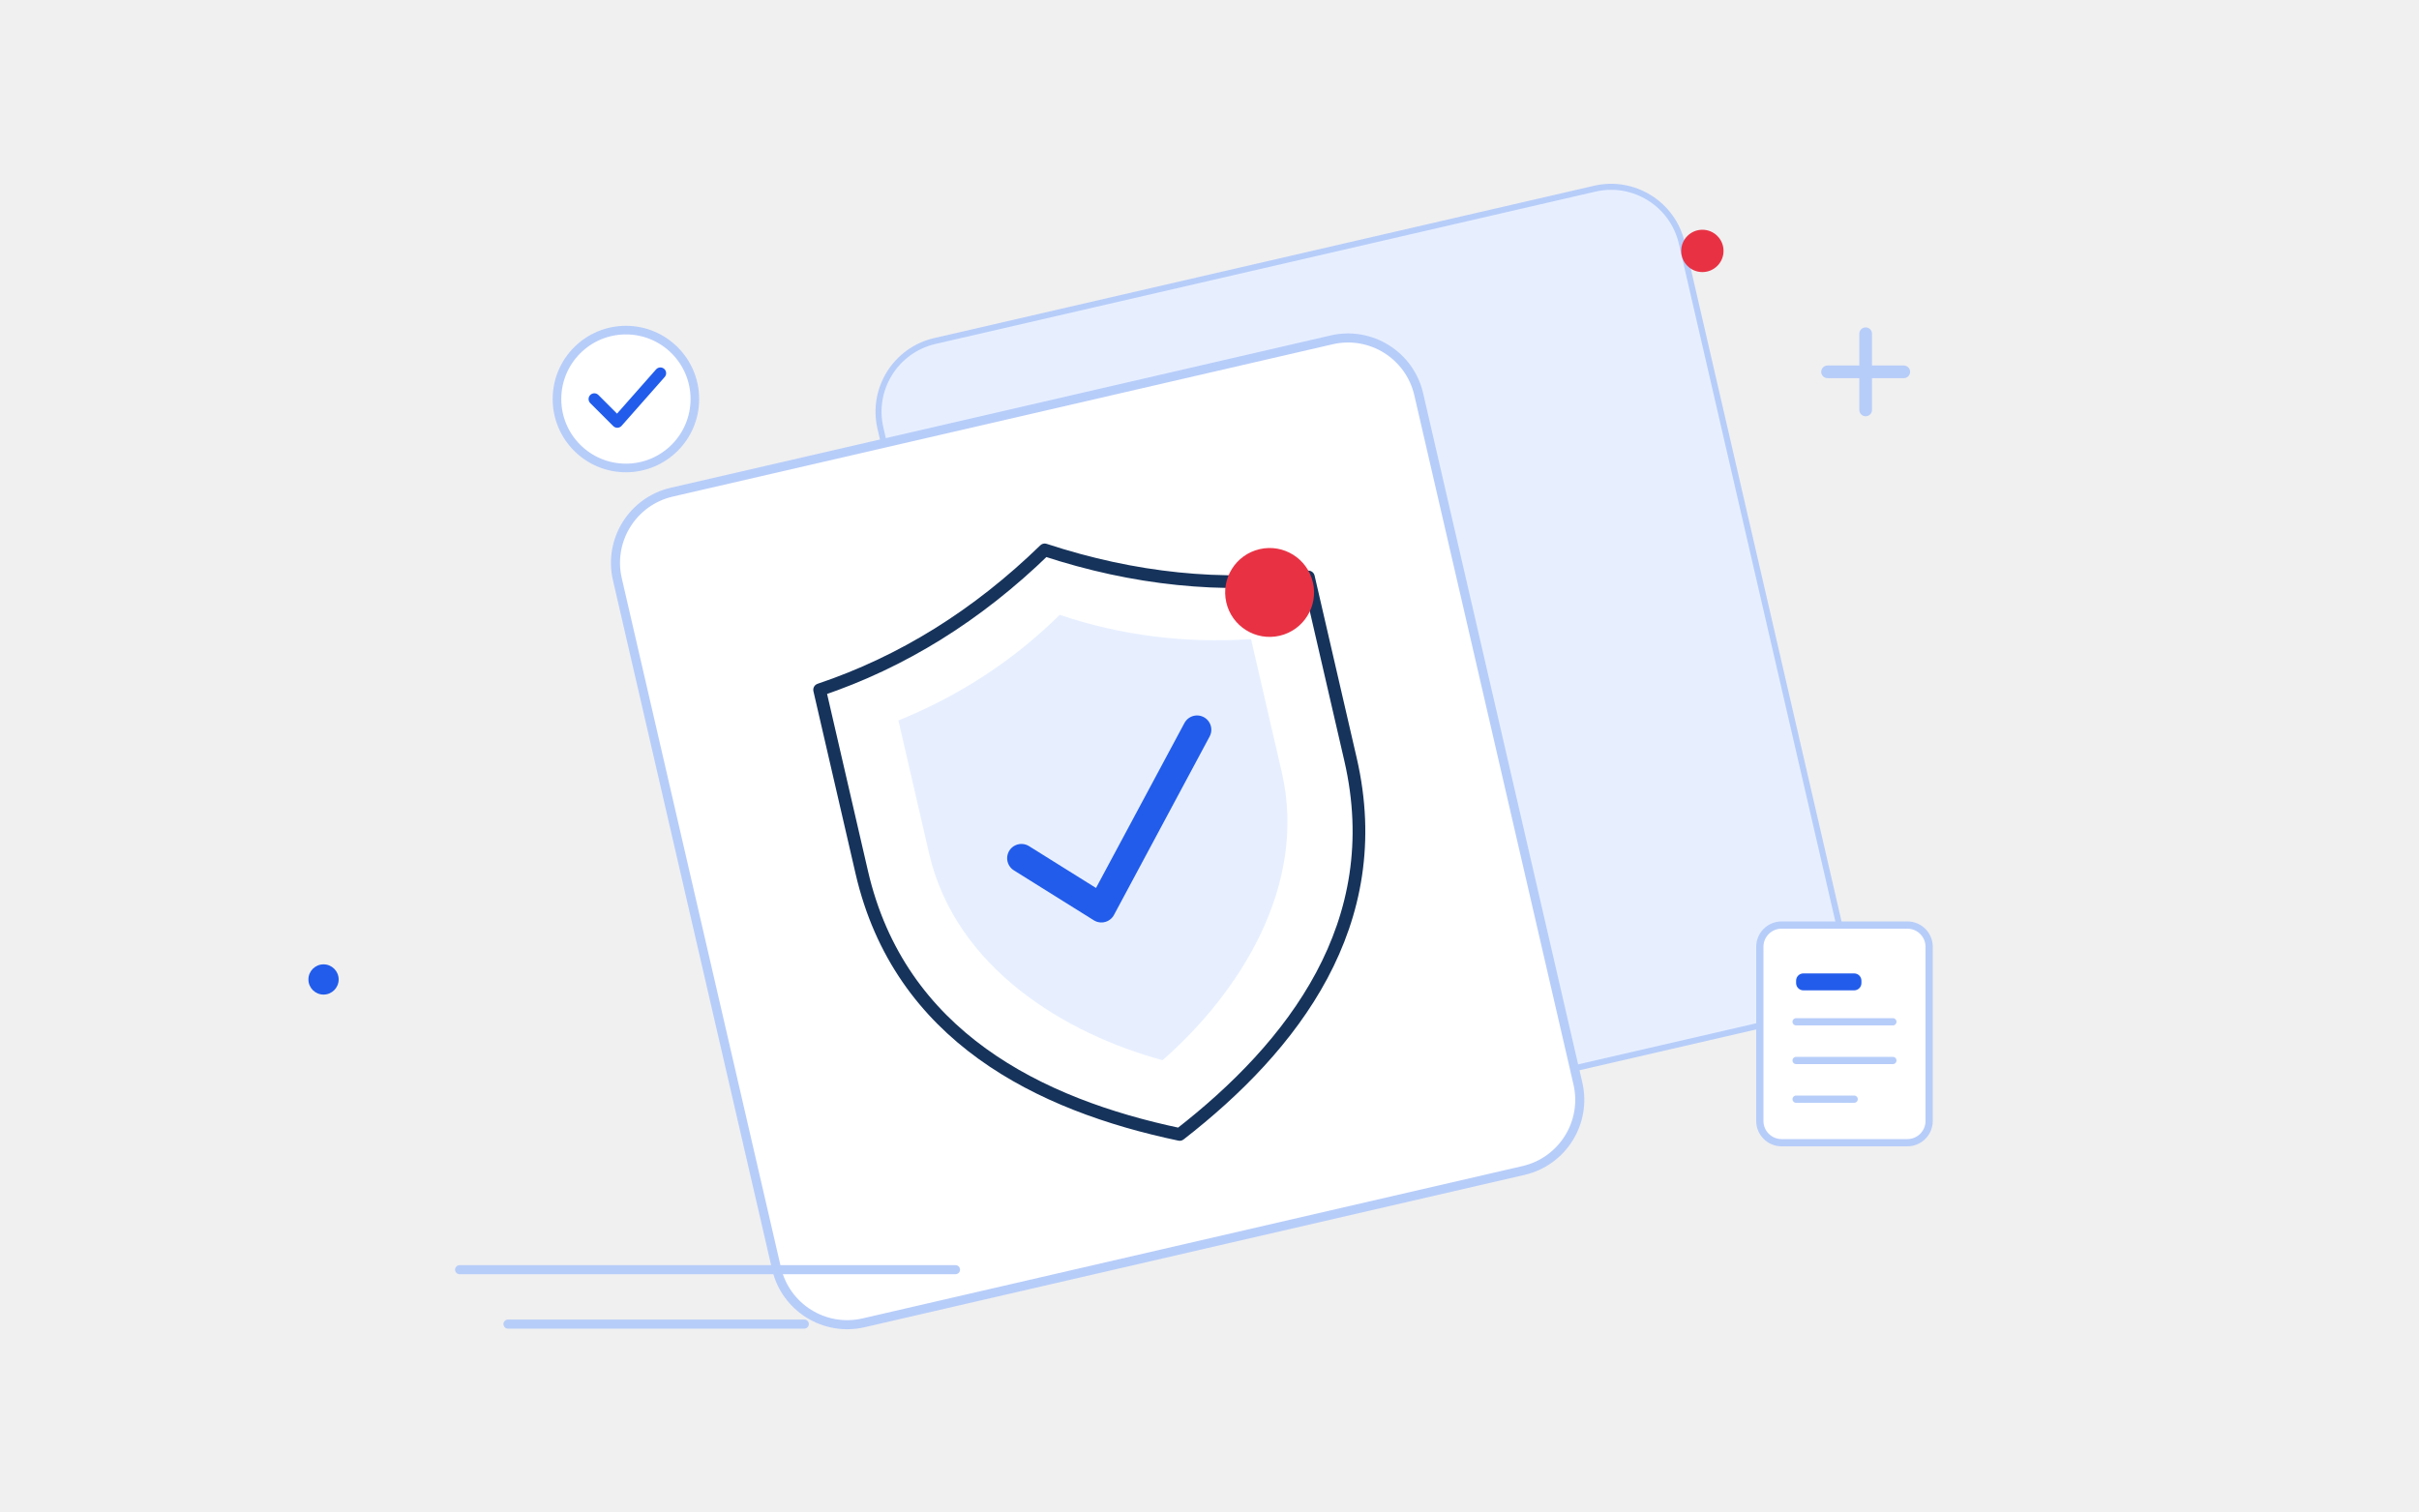
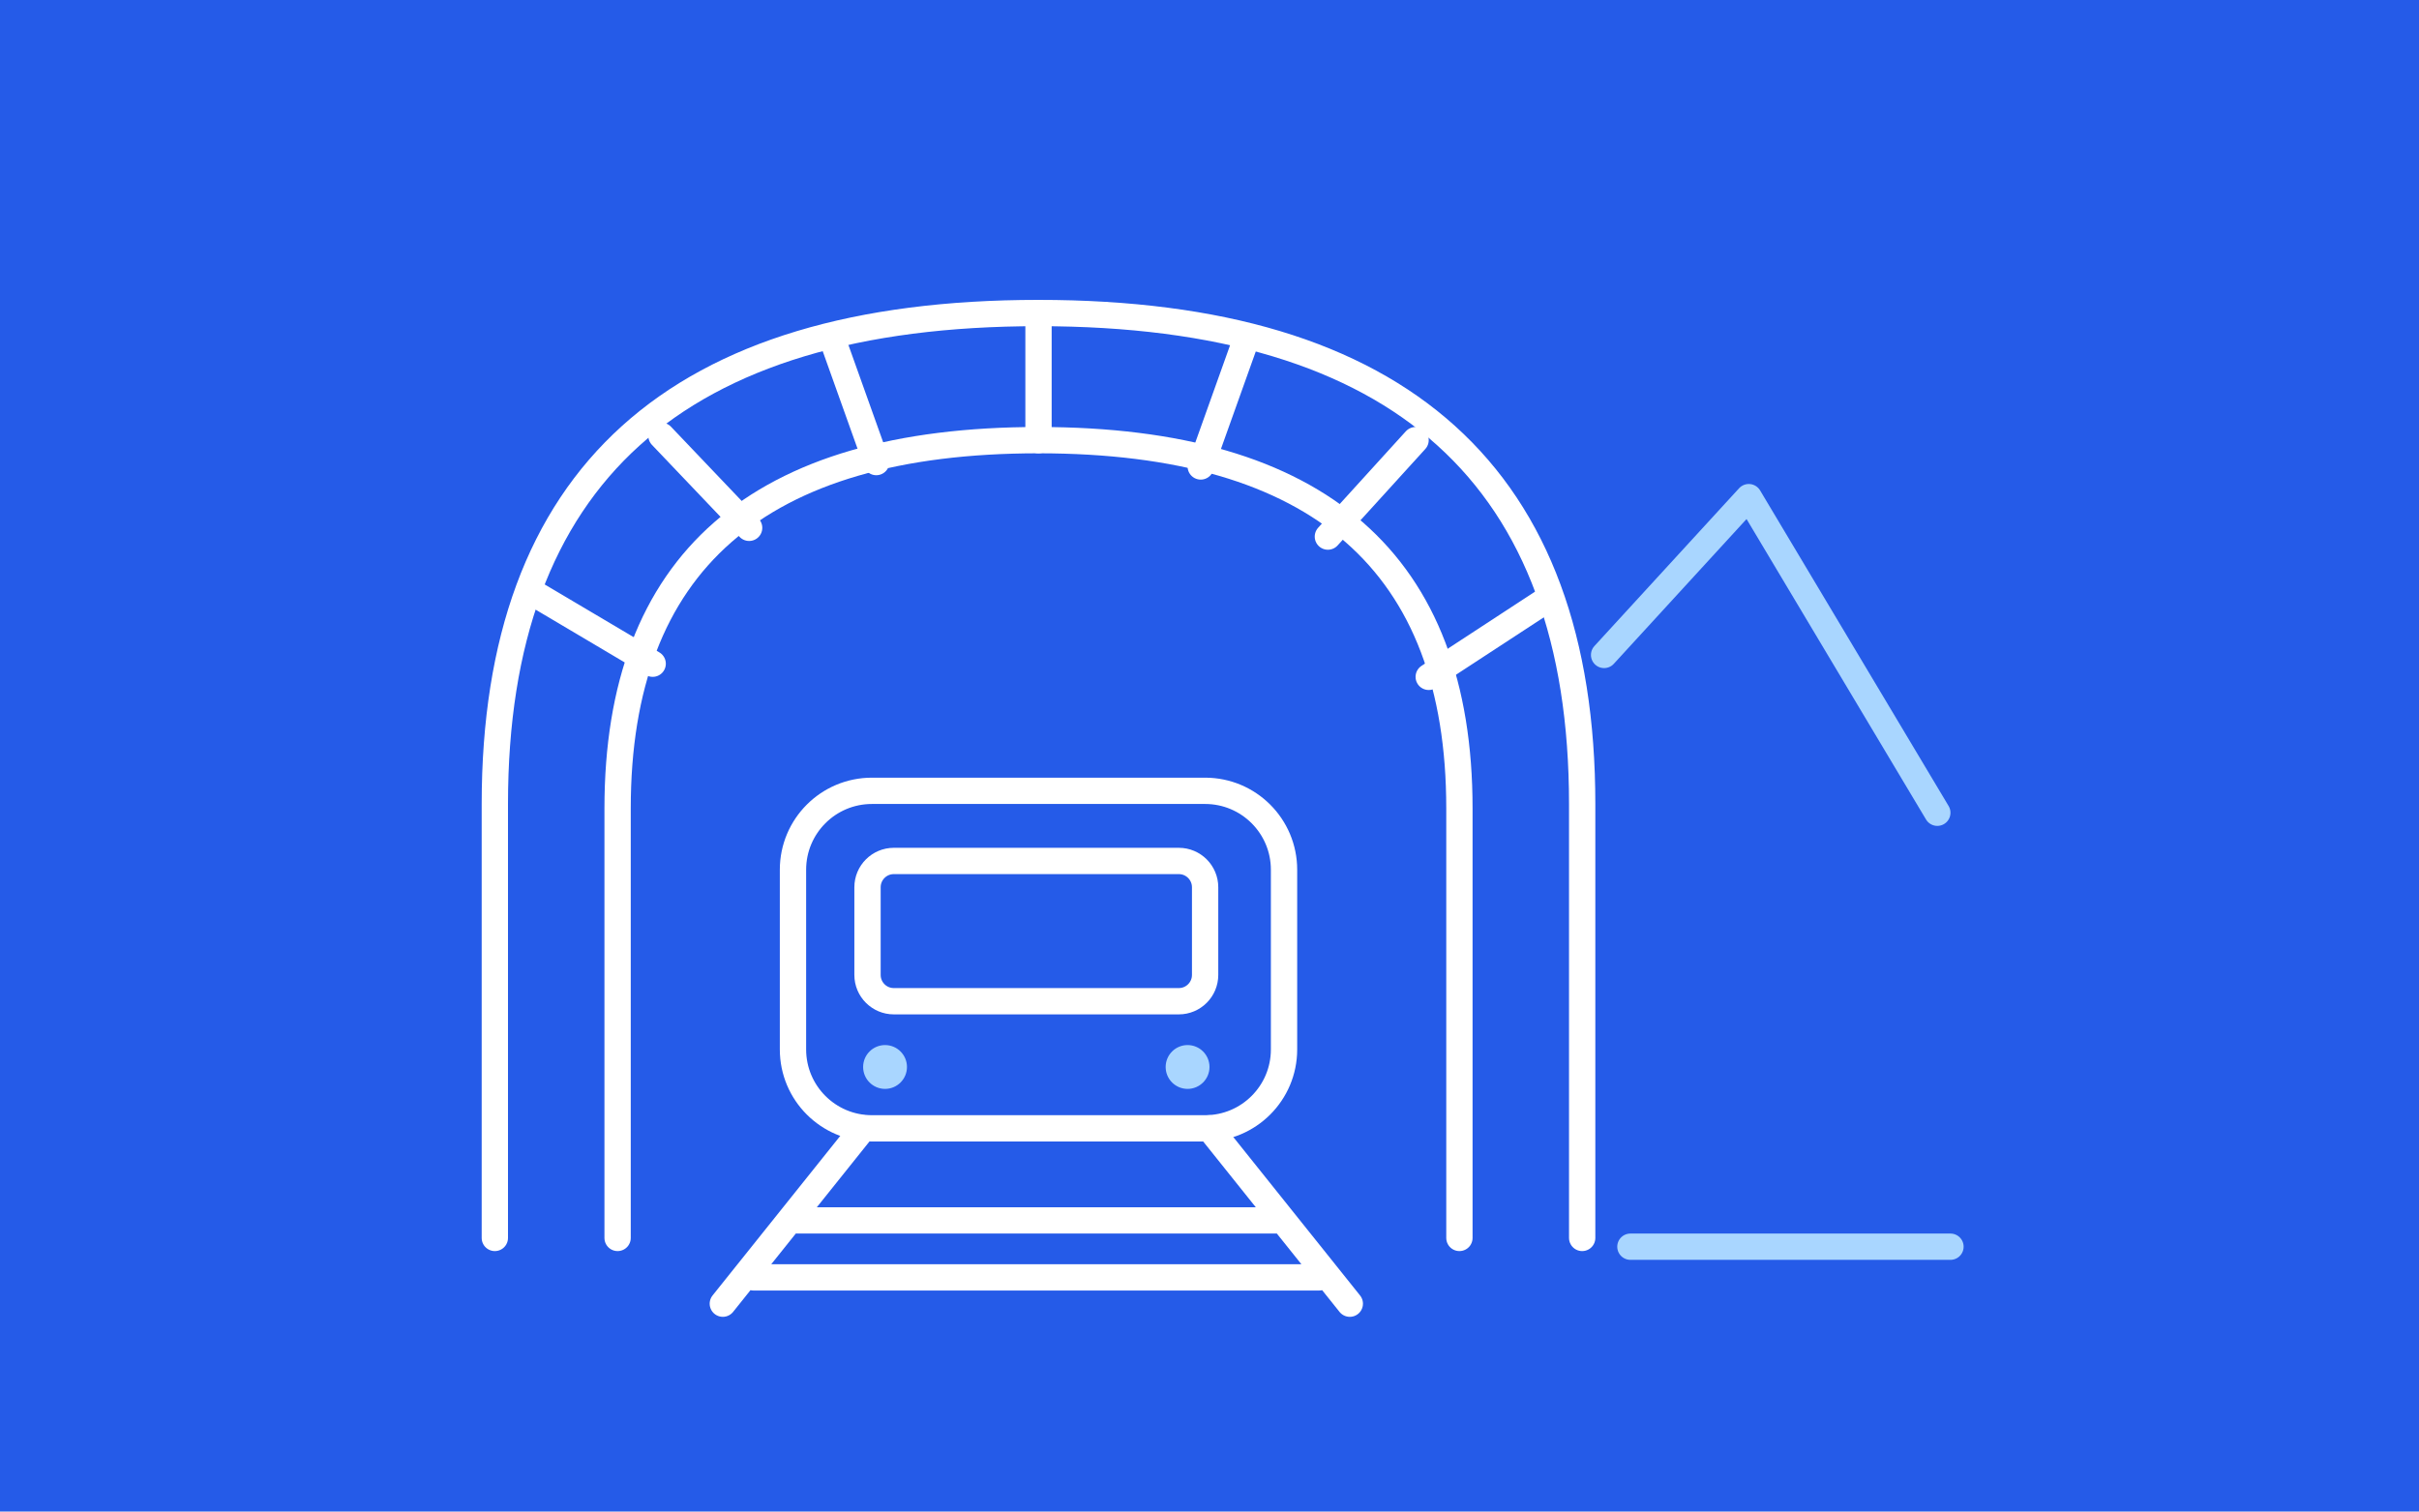
<svg xmlns="http://www.w3.org/2000/svg" viewBox="0 0 800 500" width="800" height="500" fill="none" aria-hidden="true" focusable="false" data-wcs-illustration="44">
-   <g transform="translate(450 225) scale(1) rotate(-13)">
-     <rect x="-136" y="-141" width="272" height="282" rx="24" fill="#E7EFFF" stroke="#B7CDF9" stroke-width="2" />
+   <rect width="800" height="500" fill="#255BE8" />
+   <g transform="translate(110 32.5) scale(1.45)">
+     <path d="M37 260V161Q37 49 161 49Q285 49 285 161V260M65 260V162Q65 78 161 78Q257 78 257 162V260" fill="none" stroke="#FFFFFF" stroke-width="6" stroke-linecap="round" stroke-linejoin="round" />
+     <path d="M46 113L73 129M75 77L95 98M114 55L124 83M161 49V78M208 56L198 84M247 78L227 100M276 115L250 132" fill="none" stroke="#FFFFFF" stroke-width="6" stroke-linecap="round" stroke-linejoin="round" />
+     <rect x="105" y="158" width="112" height="77" rx="18" fill="none" stroke="#FFFFFF" stroke-width="6" stroke-linecap="round" stroke-linejoin="round" />
+     <rect x="122" y="174" width="77" height="32" rx="6" fill="none" stroke="#FFFFFF" stroke-width="6" stroke-linecap="round" stroke-linejoin="round" />
+     <circle cx="126" cy="221" r="5" fill="#A9D6FF" stroke="none" stroke-width="6" stroke-linecap="round" stroke-linejoin="round" />
+     <circle cx="195" cy="221" r="5" fill="#A9D6FF" stroke="none" stroke-width="6" stroke-linecap="round" stroke-linejoin="round" />
+     <path d="M121 235L89 275M200 235L232 275M105 256H216M96 269H225" fill="none" stroke="#FFFFFF" stroke-width="6" stroke-linecap="round" stroke-linejoin="round" />
+     <path d="M290 127L323 91L366 163M296 262H369" fill="none" stroke="#A9D6FF" stroke-width="6" stroke-linecap="round" stroke-linejoin="round" />
  </g>
-   <g transform="translate(363 275) scale(1) rotate(-13)">
-     <rect x="-136" y="-141" width="272" height="282" rx="24" fill="#FFFFFF" stroke="#B7CDF9" stroke-width="3" />
-   </g>
-   <g transform="translate(367 275) scale(1.05) rotate(-13)">
-     <path d="M0-91Q38-68 79-64V-5C79 48 41 79 0 98C-41 79-79 48-79-5V-64Q-38-68 0-91Z" fill="#FFFFFF" stroke="#16335B" stroke-width="4" stroke-linecap="round" stroke-linejoin="round" />
-     <path d="M0-70Q26-54 57-49V-6C57 31 28 59 0 74C-28 59-57 31-57-6V-49Q-26-54 0-70Z" fill="#E7EFFF" />
-     <path d="M-29 2L-8 23 34-25" fill="none" stroke="#225CEB" stroke-width="9" stroke-linecap="round" stroke-linejoin="round" />
-     <circle cx="66" cy="-62" r="14" fill="#E83244" />
-   </g>
-   <g transform="translate(610 342) scale(0.8)">
-     <rect x="-35" y="-45" width="70" height="90" rx="9" fill="#FFFFFF" stroke="#B7CDF9" stroke-width="3" />
-     <rect x="-20" y="-25" width="27" height="7" rx="3" fill="#225CEB" />
-     <path d="M-20-5H20M-20 11H20M-20 27H4" fill="none" stroke="#B7CDF9" stroke-width="3" stroke-linecap="round" stroke-linejoin="round" />
-   </g>
-   <g transform="translate(207 132) scale(0.95)">
-     <circle cx="0" cy="0" r="24" fill="#FFFFFF" stroke="#B7CDF9" stroke-width="3" />
-     <path d="M-11 0L-3 8 12-9" fill="none" stroke="#225CEB" stroke-width="4" stroke-linecap="round" stroke-linejoin="round" />
-   </g>
-   <path d="M152 420H316M168 438H266" fill="none" stroke="#B7CDF9" stroke-width="3" stroke-linecap="round" stroke-linejoin="round" />
-   <g transform="translate(617 123) scale(1.4)">
-     <path d="M0-9V9M-9 0H9" fill="none" stroke="#B7CDF9" stroke-width="3" stroke-linecap="round" stroke-linejoin="round" />
-   </g>
-   <circle cx="563" cy="83" r="7" fill="#E83244" />
-   <circle cx="107" cy="324" r="5" fill="#225CEB" />
</svg>
